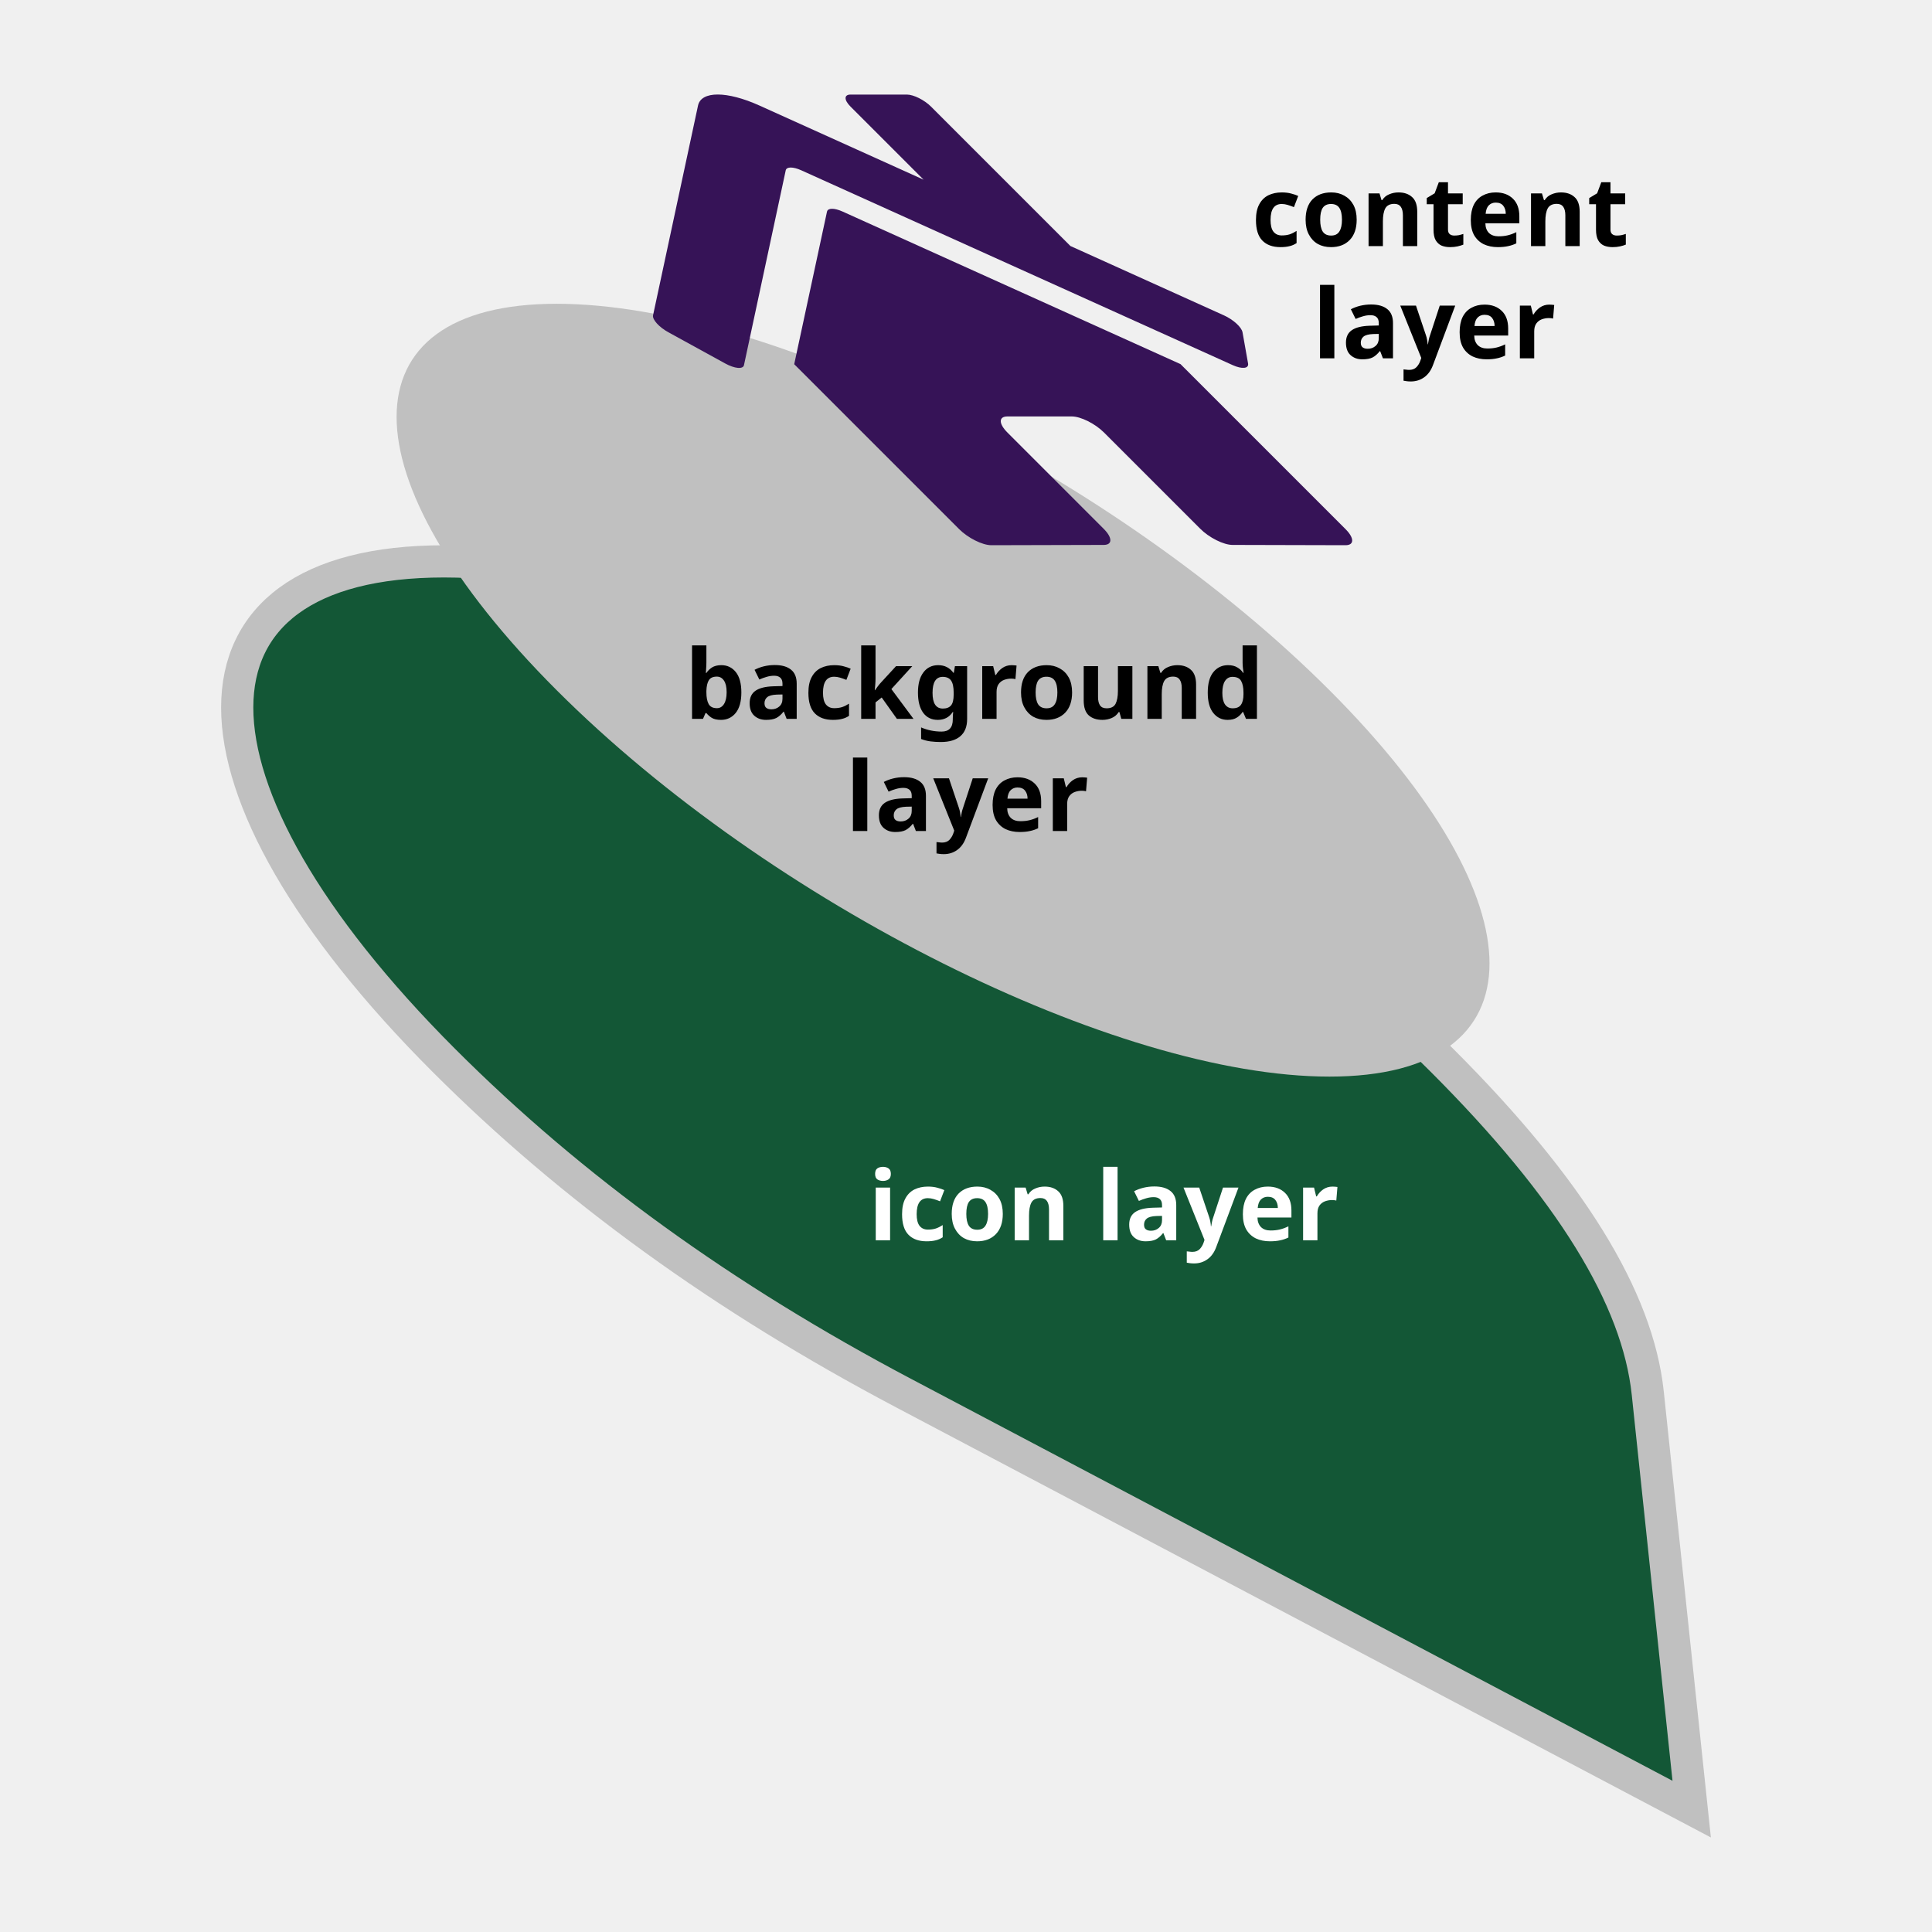
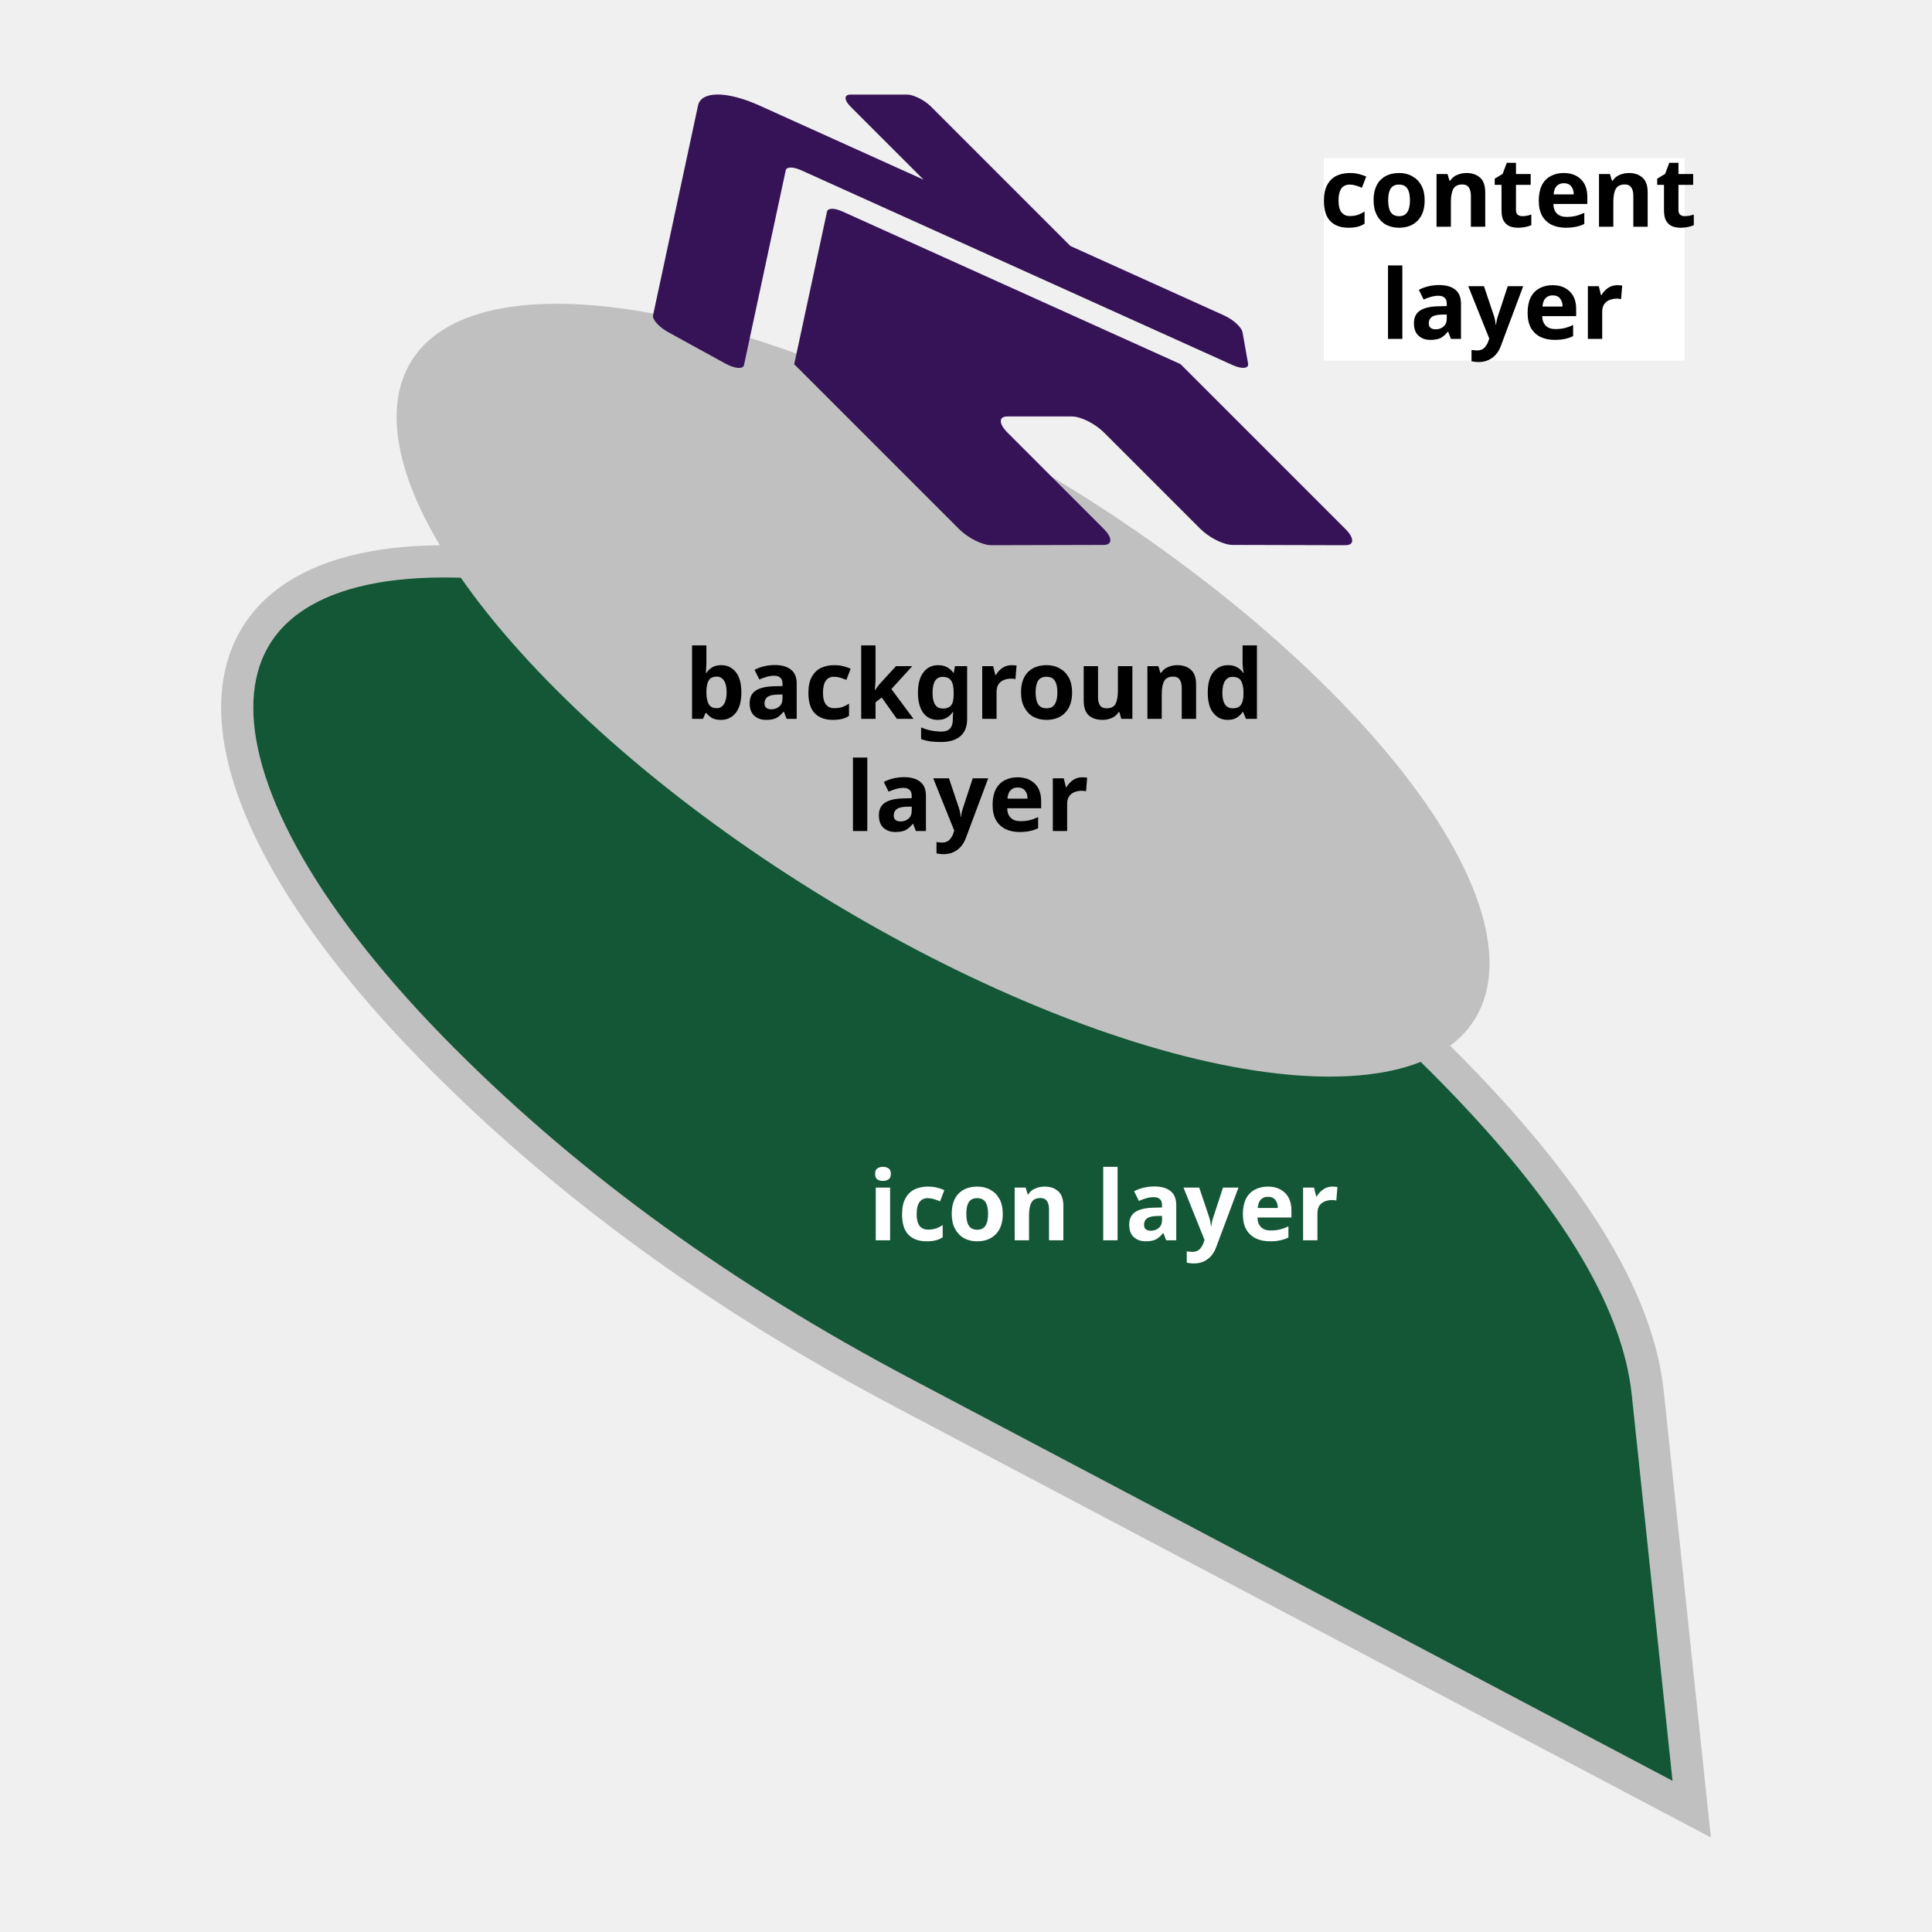
<svg xmlns="http://www.w3.org/2000/svg" width="240" height="240" viewBox="0 0 240 240" version="1.1" id="svg1">
  <defs id="defs1" />
  <g id="g1" transform="matrix(4,0,0,4,-8.000002,-40)">
    <path fill="#000000" stroke="#808080" stroke-width="1" d="m 15.787,27.434 c -8.56,0 -8.56,6.94 0,15.5 3.977,3.977 8.665,7.369 14.28,10.333 l 24.47,12.917 -1.364,-12.917 c -0.313,-2.964 -2.409,-6.356 -6.386,-10.333 -8.56,-8.56 -22.44,-15.5 -31,-15.5 z" id="path1" style="fill:#135736;fill-opacity:1;stroke:#c0c0c0;stroke-opacity:1" />
    <ellipse fill="#ffffff" stroke-width="0" cx="-0.147" cy="44.455" id="circle1" transform="matrix(1,0,0.7071068,0.7071068,0,0)" rx="12" ry="16.971" style="fill:#c0c0c0;fill-opacity:1" />
    <path d="m 27.684,16.568 -1.019,4.743 5.121,5.121 a 0.809,0.309 31.717 0 0 1,0.5 l 3.493,-0.009 a 0.809,0.309 31.717 0 0 -0.003,-0.5 L 33.287,23.433 a 0.809,0.309 31.717 0 1 10e-7,-0.5 h 2 a 0.809,0.309 31.717 0 1 1,0.5 l 2.987,2.987 a 0.809,0.309 31.717 0 0 1.003,0.503 l 3.509,0.009 a 0.809,0.309 31.717 0 0 0,-0.5 l -5.124,-5.124 -10.499,-4.74 a 0.617,0.236 31.717 0 0 -0.478,0 z m 12.324,3.225 -4.765,-2.153 -4.328,-4.328 a 0.607,0.232 31.717 0 0 -0.75,-0.375 h -1.75 a 0.607,0.232 31.717 0 0 0,0.375 l 2.268,2.268 -5.099,-2.303 a 2.427,0.927 31.717 0 0 -1.906,0 l -1.397,6.515 a 0.607,0.232 31.717 0 0 0.478,0.528 l 1.765,0.969 a 0.607,0.232 31.717 0 0 0.581,0.05 l 1.297,-6.052 a 0.617,0.236 31.717 0 1 0.478,0 l 13.402,6.052 a 0.607,0.232 31.717 0 0 0.478,-0.05 l -0.172,-0.969 a 0.607,0.232 31.717 0 0 -0.581,-0.528 z" id="path1-8" style="fill:#361357;fill-opacity:1;stroke-width:0.031" />
  </g>
  <text xml:space="preserve" style="font-style:normal;font-variant:normal;font-weight:bold;font-stretch:normal;font-size:12px;line-height:0px;font-family:'Noto Sans TC';-inkscape-font-specification:'Noto Sans TC Bold';fill:#ffffff;fill-opacity:1;stroke:none" x="107.852" y="154.074" id="text1">
    <tspan id="tspan1" x="107.852" y="154.074">icon layer</tspan>
  </text>
  <text xml:space="preserve" style="font-style:normal;font-variant:normal;font-weight:bold;font-stretch:normal;font-size:12px;line-height:0px;font-family:'Noto Sans TC';-inkscape-font-specification:'Noto Sans TC Bold';fill:#000000;fill-opacity:1;stroke:none" x="85.033" y="89.299" id="text3">
    <tspan id="tspan3" x="85.033" y="89.299">background</tspan>
  </text>
  <text xml:space="preserve" style="font-style:normal;font-variant:normal;font-weight:bold;font-stretch:normal;font-size:12px;line-height:0px;font-family:'Noto Sans TC';-inkscape-font-specification:'Noto Sans TC Bold';fill:#000000;fill-opacity:1;stroke:none" x="105.02" y="103.232" id="text4">
    <tspan id="tspan4" x="105.02" y="103.232">layer</tspan>
  </text>
-   <text xml:space="preserve" style="font-style:normal;font-variant:normal;font-weight:bold;font-stretch:normal;font-size:12px;line-height:0px;font-family:'Noto Sans TC';-inkscape-font-specification:'Noto Sans TC Bold';fill:#000000;fill-opacity:1;stroke:none" x="155.474" y="30.576" id="text3-2">
-     <tspan id="tspan3-9" x="155.474" y="30.576">content</tspan>
-   </text>
-   <text xml:space="preserve" style="font-style:normal;font-variant:normal;font-weight:bold;font-stretch:normal;font-size:12px;line-height:0px;font-family:'Noto Sans TC';-inkscape-font-specification:'Noto Sans TC Bold';fill:#000000;fill-opacity:1;stroke:none" x="163.039" y="44.51" id="text4-2">
-     <tspan id="tspan4-4" x="163.039" y="44.51">layer</tspan>
-   </text>
+   <g id="g5">
+     <rect style="fill:#ffffff;fill-opacity:1;stroke:none;stroke-width:0.796" id="rect4" width="44.83" height="25.154" x="164.447" y="19.631" />
+     <g id="g4">
+       <text xml:space="preserve" style="font-style:normal;font-variant:normal;font-weight:bold;font-stretch:normal;font-size:12px;line-height:0px;font-family:'Noto Sans TC';-inkscape-font-specification:'Noto Sans TC Bold';fill:#000000;fill-opacity:1;stroke:none" x="163.919" y="28.163" id="text3-2">
+         <tspan id="tspan3-9" x="163.919" y="28.163">content</tspan>
+       </text>
+       <text xml:space="preserve" style="font-style:normal;font-variant:normal;font-weight:bold;font-stretch:normal;font-size:12px;line-height:0px;font-family:'Noto Sans TC';-inkscape-font-specification:'Noto Sans TC Bold';fill:#000000;fill-opacity:1;stroke:none" x="171.484" y="42.097" id="text4-2">
+         <tspan id="tspan4-4" x="171.484" y="42.097">layer</tspan>
+       </text>
+     </g>
+   </g>
</svg>
